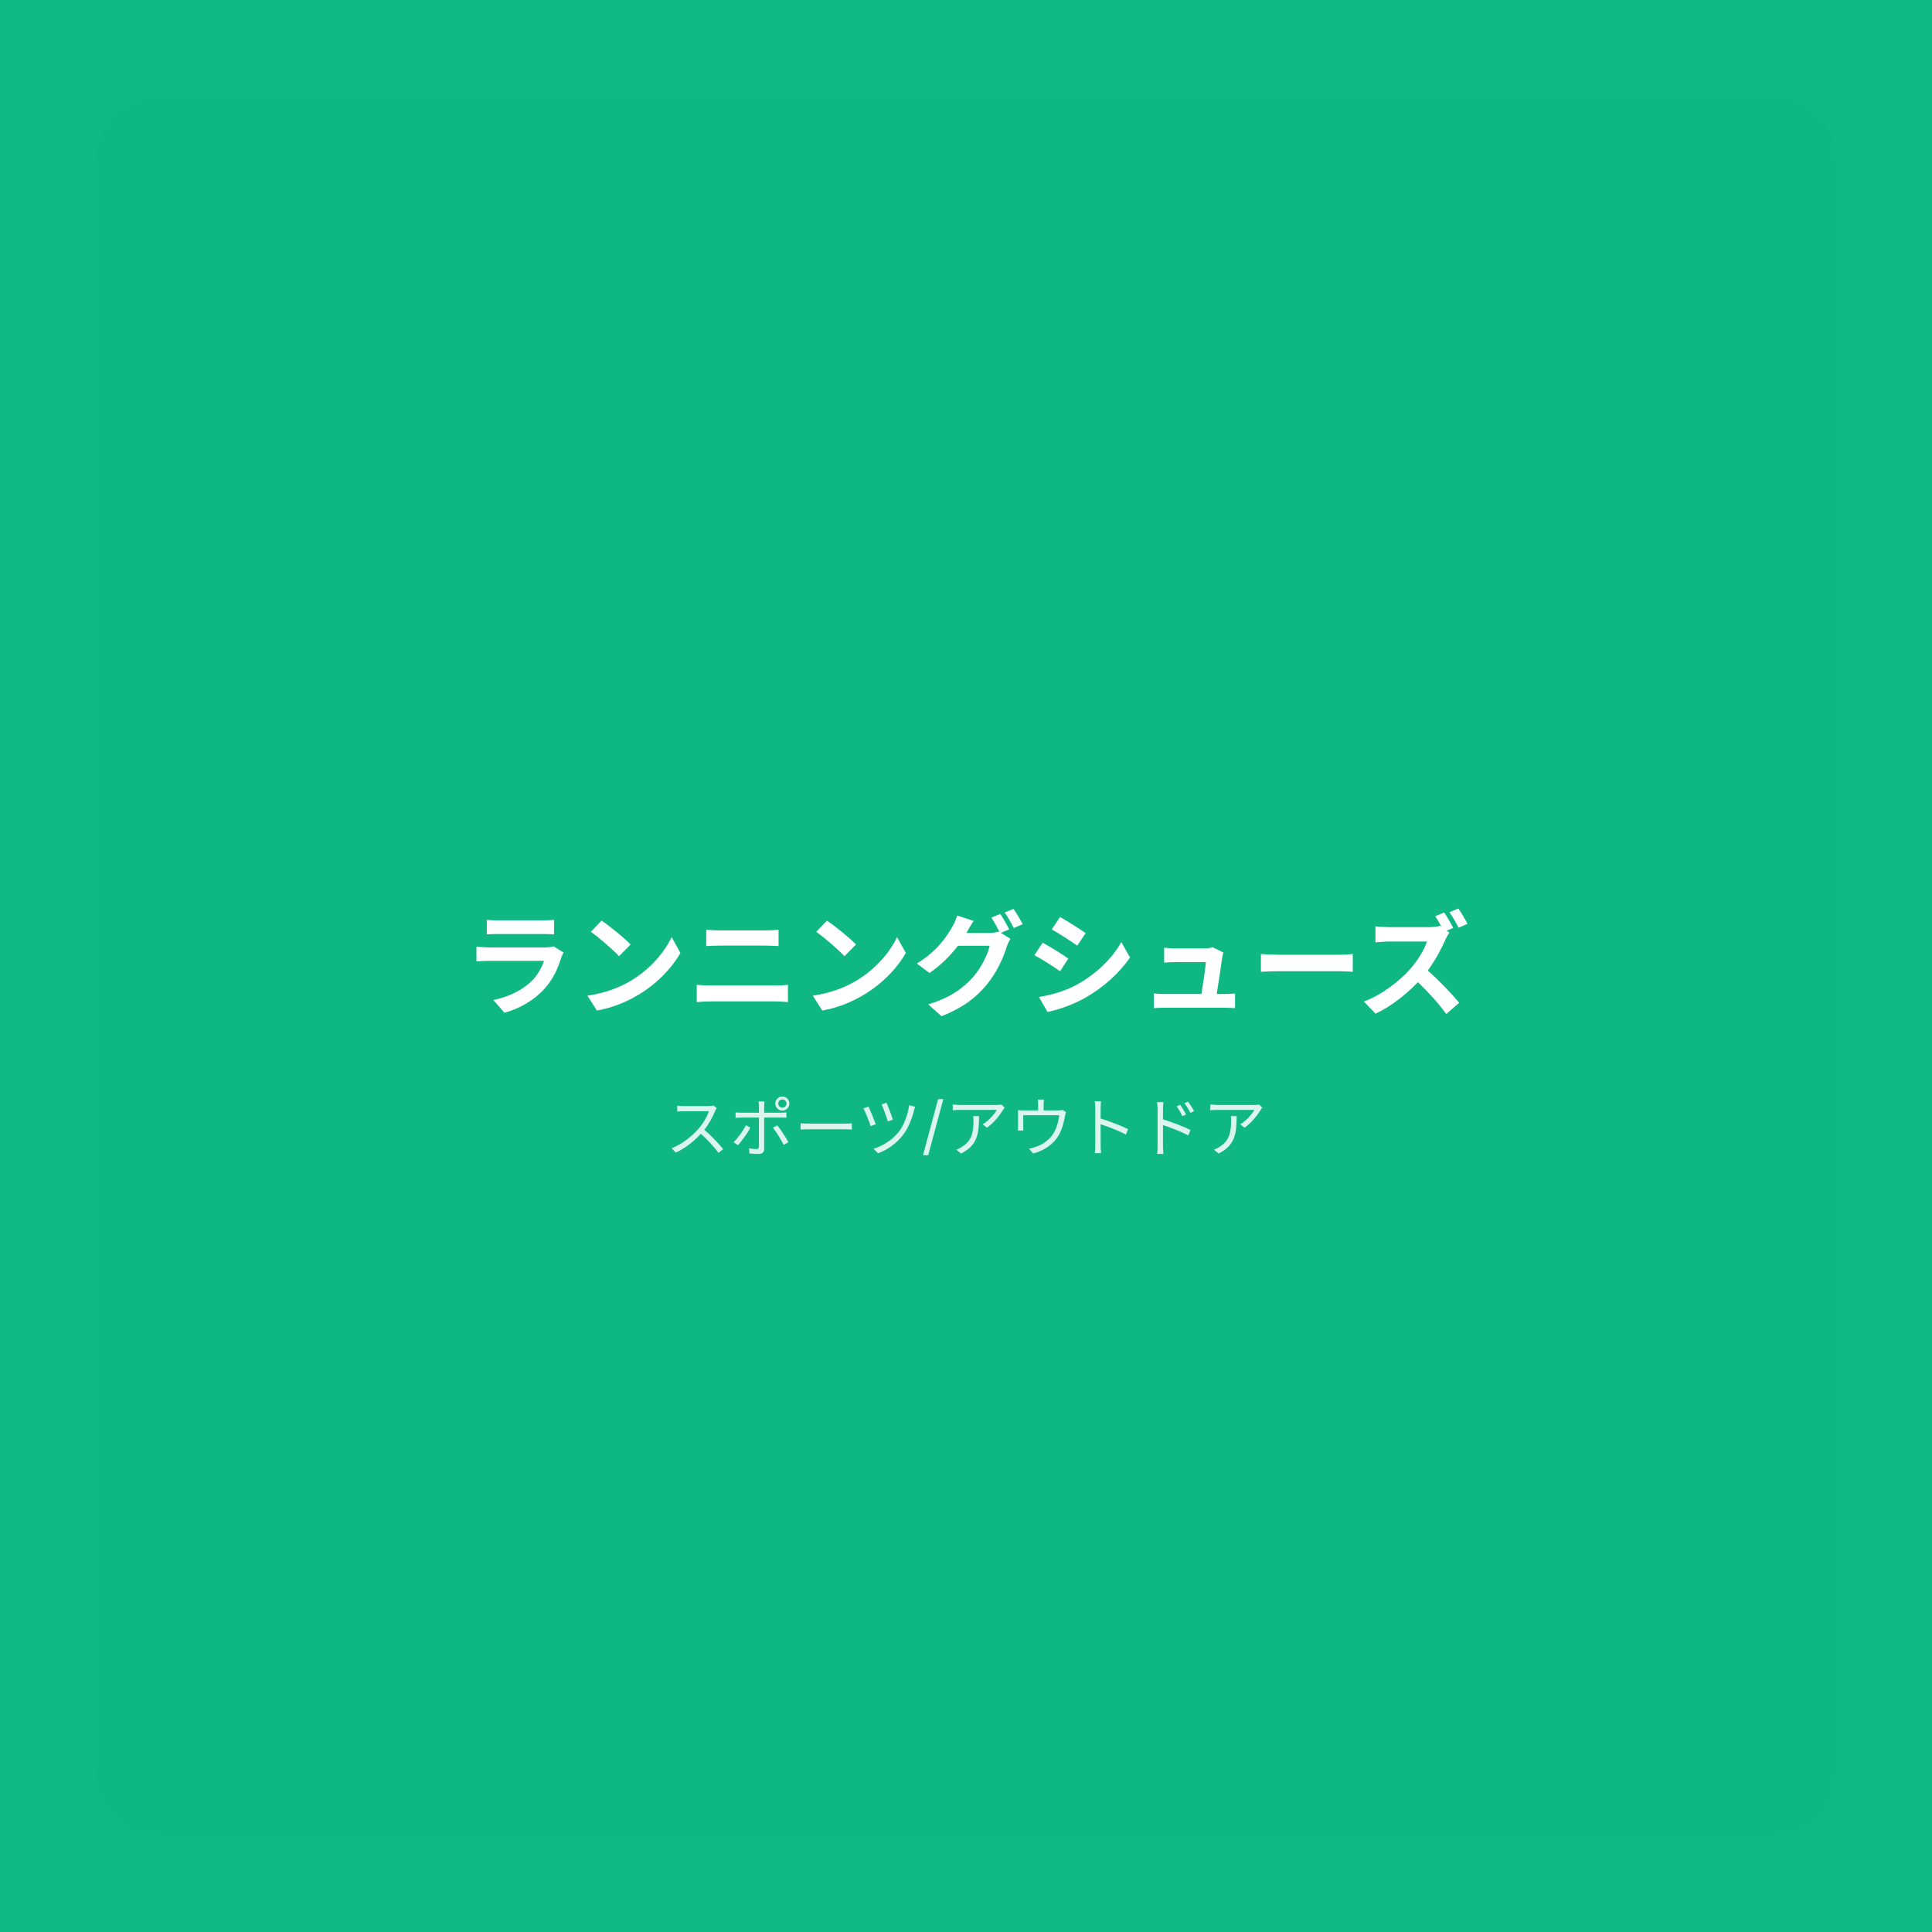
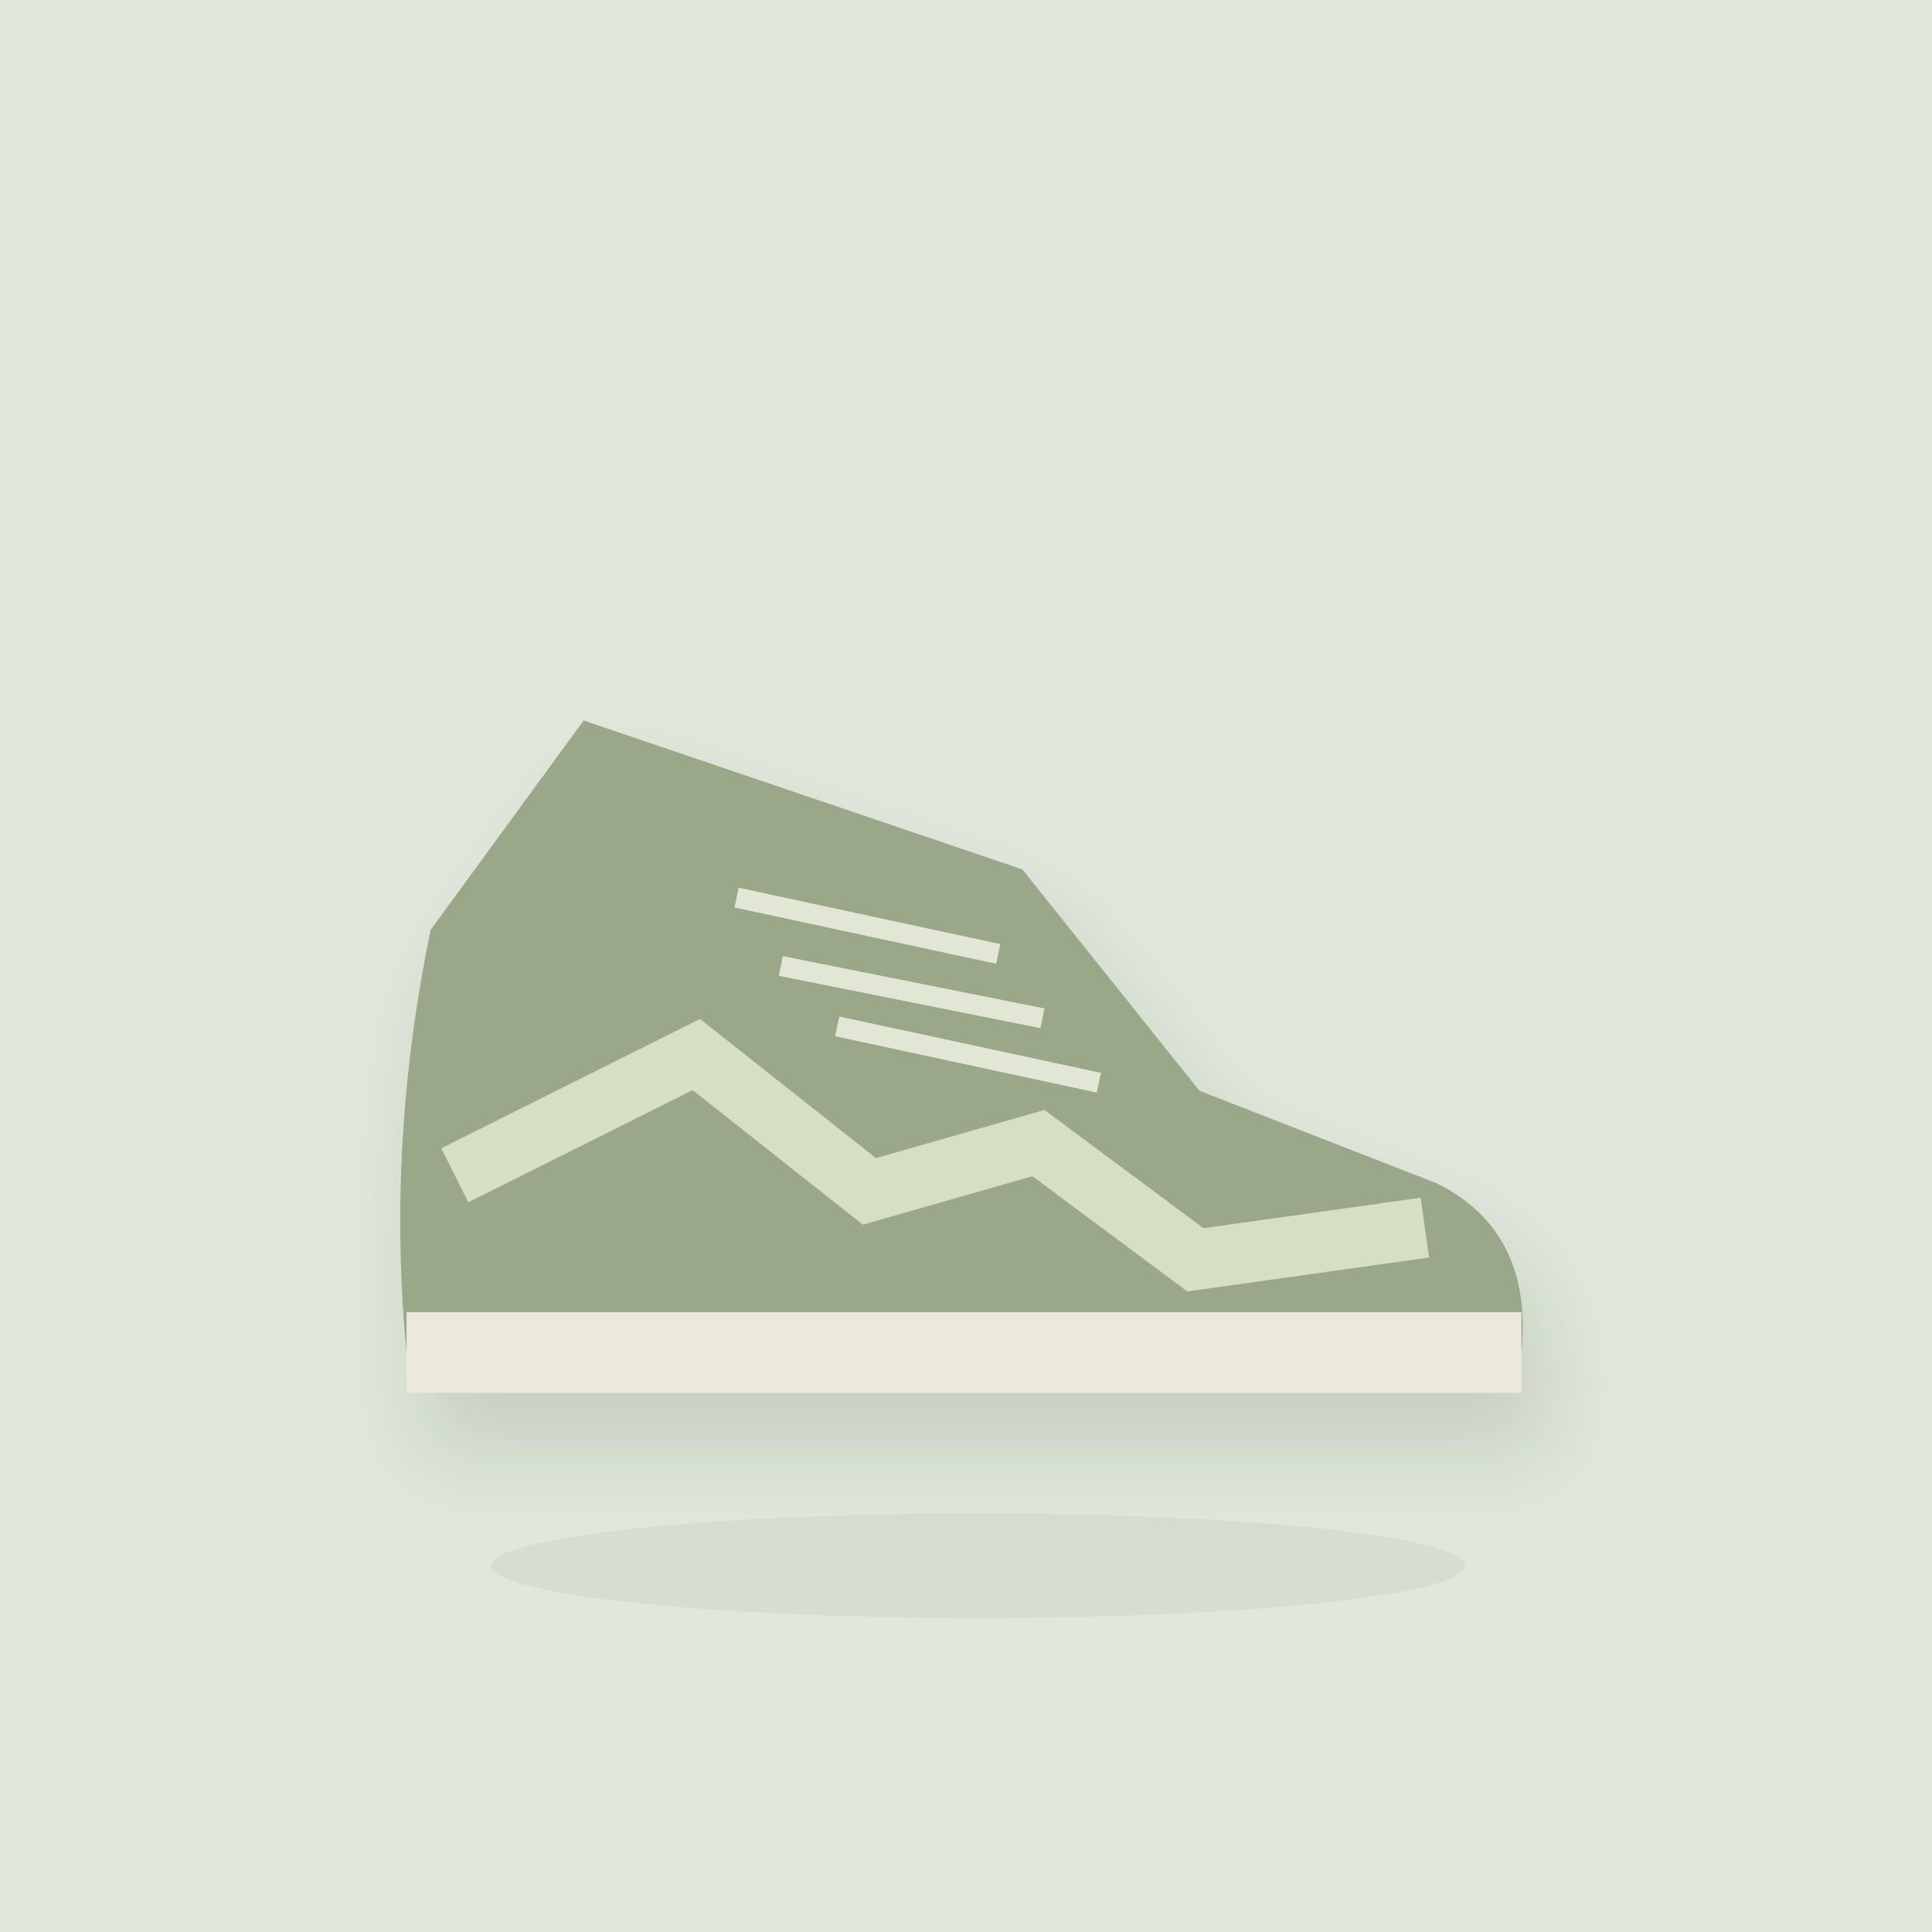
- <svg xmlns="http://www.w3.org/2000/svg" width="480" height="480" viewBox="0 0 480 480">
-   <rect width="480" height="480" fill="#10B981" />
-   <rect x="24" y="24" width="432" height="432" rx="16" fill="#10B981" fill-opacity="0.15" />
-   <text x="240" y="250" font-family="-apple-system, BlinkMacSystemFont, 'Segoe UI', sans-serif" font-size="28" font-weight="600" fill="#FFFFFF" text-anchor="middle">ランニングシューズ</text>
-   <text x="240" y="286" font-family="-apple-system, BlinkMacSystemFont, 'Segoe UI', sans-serif" font-size="16" fill="#FFFFFF" fill-opacity="0.85" text-anchor="middle">スポーツ/アウトドア</text>
+ <svg xmlns="http://www.w3.org/2000/svg" width="480" height="480" viewBox="0 0 480 480" role="img" aria-labelledby="title">
+   <defs>
+     <linearGradient id="cream" x2="1" y2="1">
+       <stop stop-color="#fcfcf3" />
+       <stop offset="1" stop-color="#dedfd1" />
+     </linearGradient>
+     <linearGradient id="metal" x2="1" y2="1">
+       <stop stop-color="#c2c8b9" />
+       <stop offset=".5" stop-color="#8d9880" />
+       <stop offset="1" stop-color="#adb79f" />
+     </linearGradient>
+     <linearGradient id="sage" x2="1" y2=".6">
+       <stop stop-color="#b8c4a2" />
+       <stop offset="1" stop-color="#7a8b64" />
+     </linearGradient>
+     <linearGradient id="dark" x2="1" y2="1">
+       <stop stop-color="#78846c" />
+       <stop offset="1" stop-color="#3d4b35" />
+     </linearGradient>
+     <pattern id="mesh" width="7" height="7" patternUnits="userSpaceOnUse">
+       <rect width="7" height="7" fill="#647159" />
+       <circle cx="3" cy="3" r="1.1" fill="#354530" />
+     </pattern>
+     <filter id="shadow" x="-.5" y="-.5" width="2" height="2">
+       <feDropShadow dx="5" dy="14" stdDeviation="10" flood-color="#394331" flood-opacity=".15" />
+     </filter>
+   </defs>
+   <rect width="480" height="480" fill="#e1e7db" />
+   <ellipse cx="243" cy="389" rx="121" ry="13" fill="#384930" opacity=".06" />
+   <g filter="url(#shadow)">
+     <path d="m107 231 38-52 109 37 44 55 59 23q24 12 21 42H101q-5-52 6-105Z" fill="#9aa889" />
+     <path d="m113 292 60-30 43 34 42-12 39 29 57-8" fill="none" stroke="#d6dfc4" stroke-width="15" />
+     <path d="M101 326h277v20H101Z" fill="#ebe9d9" />
+     <path d="m183 223 65 14m-54 3 65 13m-51 2 65 14" stroke="#e2e7d5" stroke-width="5" />
+   </g>
</svg>
